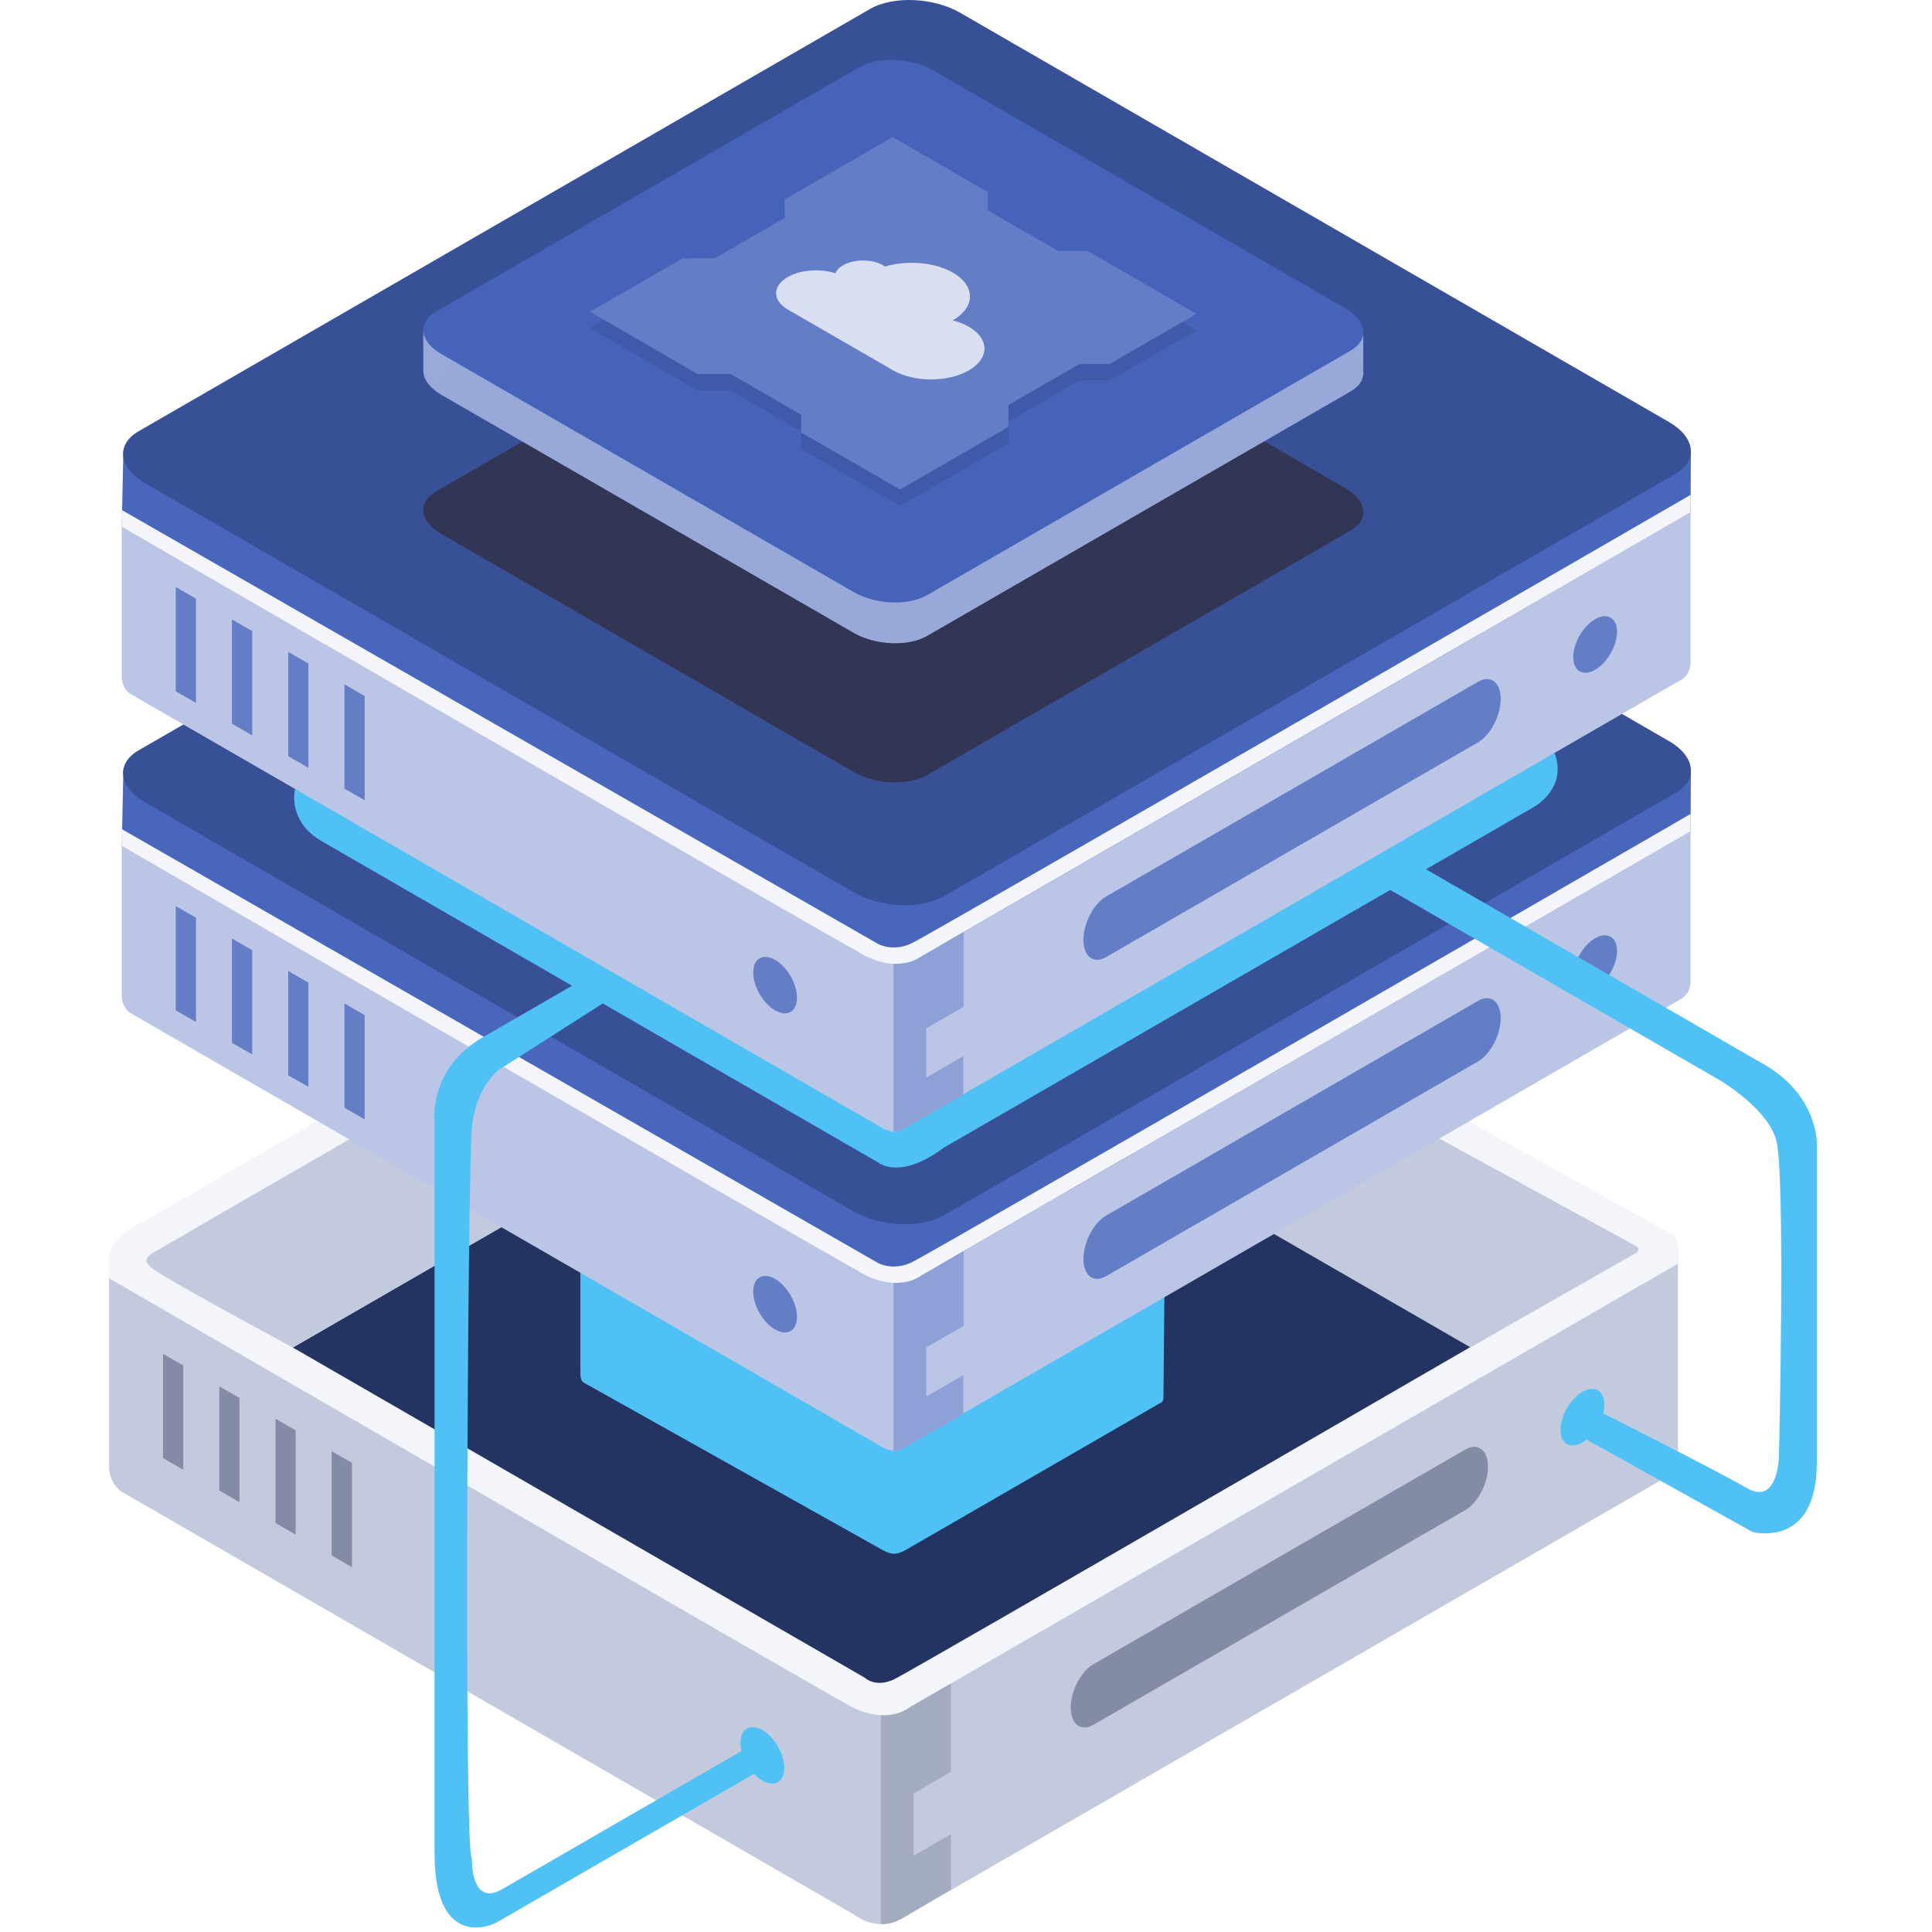
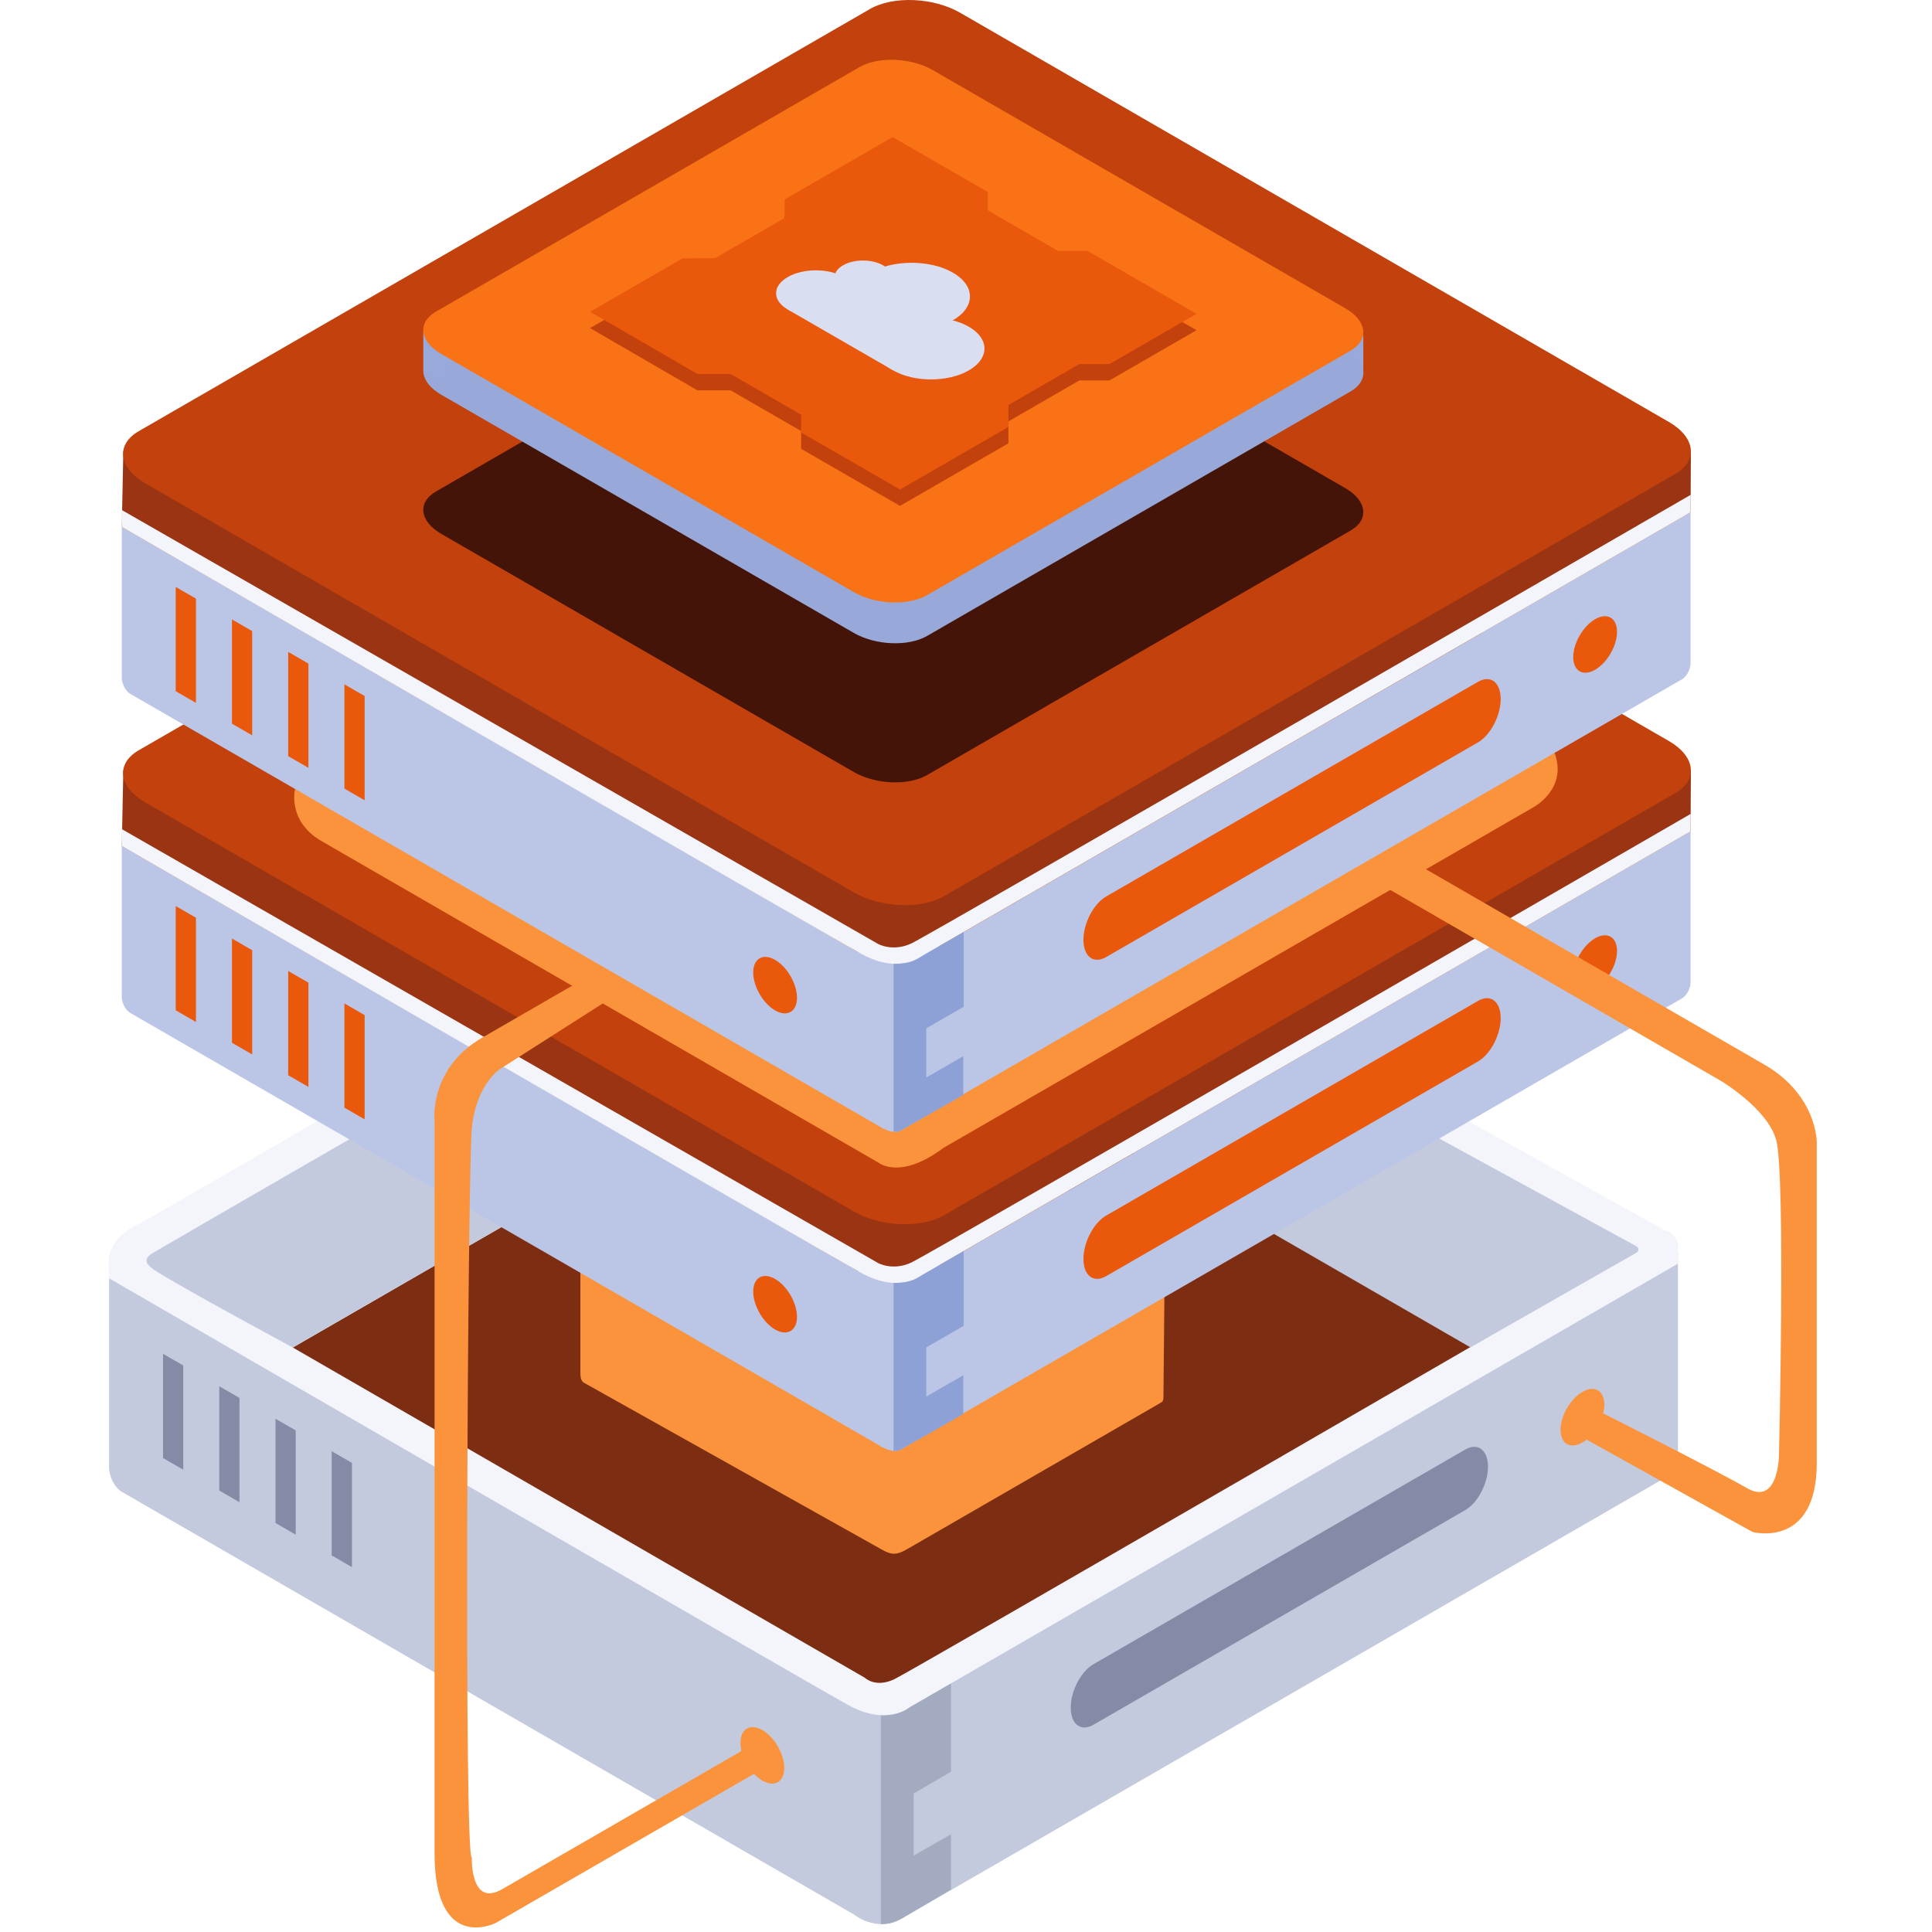
<svg xmlns="http://www.w3.org/2000/svg" width="800px" height="800px" viewBox="0 0 1024 1024" class="icon" version="1.1">
-   <path d="M642.286 470.218l-281.557 162.555v273.262l281.557-162.555V470.218z" fill="#4FC1F4" />
+   <path d="M642.286 470.218l-281.557 162.555v273.262l281.557-162.555V470.218z" fill="#fb923c" />
  <path d="M466.861 894.14L67.472 663.553c-5.332-3.078-9.658 0.194-9.658 7.301v106.92c0 4.975 3.03 10.767 6.762 12.924l392.621 226.679c5.332 3.078 9.664-0.194 9.664-7.301v-115.936zM889.335 664.317c0-5.52-3.357-8.059-7.501-5.671L466.861 898.236v110.022c0 8.283 5.041 12.094 11.252 8.507l404.66-233.629c3.623-2.09 6.562-7.713 6.562-12.542v-106.277z" fill="#C4CADD" />
-   <path d="M475.913 529.052l-324.607 187.409 320.765 185.198 324.613-187.416-320.771-185.192z" fill="#243462" />
+   <path d="M475.913 529.052l-324.607 187.409 320.765 185.198 324.613-187.416-320.771-185.192z" fill="#7c2d12" />
  <path d="M448.169 896.934l43.45-3.357 8.065 81.047-28.314 16.348s-3.242 3.375-11.209-1.266-11.991-92.772-11.991-92.772z" fill="#C4CADD" />
  <path d="M97.126 723.727l-10.719-6.186v55.259l10.719 6.186v-55.259zM126.931 740.935l-10.719-6.186v55.259l10.719 6.186v-55.259zM156.736 758.143l-10.719-6.186v55.259l10.719 6.186v-55.259zM186.535 775.351l-10.719-6.186v55.253l10.719 6.192v-55.259z" fill="#848BA6" />
-   <path d="M404.088 916.989c6.398 3.696 11.597 12.7 11.597 20.086 0 7.392-5.199 10.391-11.597 6.701-6.405-3.696-11.603-12.7-11.603-20.092 0-7.392 5.199-10.391 11.603-6.695z" fill="#4FC1F4" />
+   <path d="M404.088 916.989c6.398 3.696 11.597 12.7 11.597 20.086 0 7.392-5.199 10.391-11.597 6.701-6.405-3.696-11.603-12.7-11.603-20.092 0-7.392 5.199-10.391 11.603-6.695z" fill="#fb923c" />
  <path d="M453.046 1014.978s13.639 10.967 27.824-0.109c14.178-11.082 0.648-42.499 0.648-42.499l-28.151 0.091-0.321 42.517z" fill="#C4CADD" />
  <path d="M466.861 903.09s3.908 0.624 8.368-0.879c2.302-0.776 4.199-1.278 6.477-3.011l22.34-12.973v52.83l-19.813 11.573v32.871l19.813-11.306v29.29l-24.346 14.36s-2.521 1.533-4.987 2.575a16.681 16.681 0 0 1-4.235 1.151c-0.721 0.079-1.424 0.182-2.024 0.218-0.927 0.048-1.594 0.03-1.594 0.03v-116.73z" fill="#A3ABC1" />
  <path d="M58.42 663.838c1.46-2.418 8.156-0.8 8.156-0.8l391.779 226.194s5.599 5.538 15.572 0.824c9.071-4.284 344.99-199.007 405.987-234.368 6.096-3.539 9.422 4.538 9.422 4.538l-0.018 9.561-407.235 235.113s-11.737 10.228-32.453-1.157C428.919 892.359 57.814 677.526 57.814 677.526s-0.854-11.27 0.606-13.688z" fill="#F3F5FB" />
  <path d="M467.225 431.603l10.488-4.278 403.988 224.401-0.794 4.429-27.2 14.724L467.225 447.629v-16.026z" fill="#F3F5FB" />
  <path d="M881.701 651.726s8.216 2.545 7.635 8.98l-4.799 1.89-5.362-4.132-0.86-4.787 3.387-1.951zM69.781 663.335l-0.206-12.155L454.682 428.84l12.542 2.763v15.051L81.523 669.34l-11.743-6.005z" fill="#F3F5FB" />
  <path d="M454.137 429.155s9.792-7.919 23.576-1.83l-1.709 5.138-9.143 8.731-5.065-1.375-3.951-4.859-3.708-5.805z" fill="#F3F5FB" />
  <path d="M466.855 444.097l1.672-1.436 398.335 217.626c1.182 0.648 1.509 1.206 1.545 1.842 0.036 0.642-0.224 1.363-1.339 1.993l-87.724 50-312.737-180.557 0.248-89.469z" fill="#C4CADD" />
  <path d="M464.468 443.14s1.642-1.224 4.06-0.479l-0.036 0.957-1.642 1.357-2.078-0.915-0.303-0.921z" fill="#C4CADD" />
-   <path d="M838.723 737.735c6.405-3.702 11.603-0.697 11.603 6.701 0 7.392-5.199 16.402-11.603 20.098-6.411 3.702-11.609 0.697-11.609-6.701 0-7.392 5.199-16.402 11.609-20.098z" fill="#4FC1F4" />
+   <path d="M838.723 737.735c6.405-3.702 11.603-0.697 11.603 6.701 0 7.392-5.199 16.402-11.603 20.098-6.411 3.702-11.609 0.697-11.609-6.701 0-7.392 5.199-16.402 11.609-20.098z" fill="#fb923c" />
  <path d="M788.663 777.387c0-8.858-5.399-12.936-12.04-9.101l-197.068 113.773c-6.647 3.842-12.04 14.148-12.04 23.007 0 8.858 5.393 12.936 12.04 9.101l197.068-113.773c6.641-3.842 12.04-14.148 12.04-23.007z" fill="#848BA6" />
  <path d="M57.814 671.539s-3.236-14.615 16.281-22.964l-4.054 5.72c21.322 22.861 16.499 26.163-9.598 13.536l-2.63 3.708z" fill="#F3F5FB" />
  <path d="M155.215 714.208L466.861 534.281V444.673s-0.897-2.405-2.593-1.43c-30.617 17.59-322.941 185.592-383.762 221.147-1.357 0.8-3.217 2.472-2.781 4.393 0.37 1.618 2.842 3.508 3.945 4.241 12.452 8.307 73.546 41.184 73.546 41.184z" fill="#C4CADD" />
-   <path d="M307.609 656.797l310.119-30.671-1.072 113.597c-0.012 0.976 0.036 1.987-0.321 2.684-0.364 0.697-0.454 0.691-1.842 1.491l-133.834 77.266c-2.218 1.285-4.49 2.29-6.665 2.339-2.169 0.042-4.247-0.873-6.374-2.06L311.141 733.797c-2.284-1.278-2.351-1.206-2.939-2.387-0.588-1.182-0.594-2.999-0.594-4.708v-69.904z" fill="#4FC1F4" />
+   <path d="M307.609 656.797l310.119-30.671-1.072 113.597c-0.012 0.976 0.036 1.987-0.321 2.684-0.364 0.697-0.454 0.691-1.842 1.491l-133.834 77.266c-2.218 1.285-4.49 2.29-6.665 2.339-2.169 0.042-4.247-0.873-6.374-2.06L311.141 733.797c-2.284-1.278-2.351-1.206-2.939-2.387-0.588-1.182-0.594-2.999-0.594-4.708v-69.904z" fill="#fb923c" />
  <path d="M473.593 684.566L64.546 448.399v79.866c0 3.32 2.018 7.18 4.508 8.616l398.098 229.842c3.551 2.054 6.441-0.127 6.441-4.865V684.566zM896.043 440.661L473.593 684.566v79.866c0 3.314 2.018 4.841 4.508 3.405l413.434-238.694c2.49-1.436 4.508-5.302 4.508-8.616V440.661z" fill="#BBC6E6" />
-   <path d="M471.539 645.964l2.054 38.603 422.45-243.905 0.164-32.162-424.668 237.464z" fill="#4867BC" />
-   <path d="M65.37 408.021l-0.824 40.378 409.047 236.167v-37.397L65.37 408.021z" fill="#4867BC" />
-   <path d="M508.893 175.877c-14.136-8.162-35.549-9.046-47.789-1.981L73.507 397.672c-12.239 7.071-10.7 19.432 3.429 27.593l375.625 216.863c14.13 8.162 35.549 9.052 47.789 1.981l387.598-223.777c12.239-7.065 10.7-19.432-3.436-27.593L508.893 175.877z" fill="#375096" />
+   <path d="M471.539 645.964l2.054 38.603 422.45-243.905 0.164-32.162-424.668 237.464z" fill="#9a3412" />
+   <path d="M65.37 408.021l-0.824 40.378 409.047 236.167v-37.397L65.37 408.021z" fill="#9a3412" />
+   <path d="M508.893 175.877c-14.136-8.162-35.549-9.046-47.789-1.981L73.507 397.672c-12.239 7.071-10.7 19.432 3.429 27.593l375.625 216.863c14.13 8.162 35.549 9.052 47.789 1.981l387.598-223.777c12.239-7.065 10.7-19.432-3.436-27.593L508.893 175.877z" fill="#c2410c" />
  <path d="M454.9 673.805l43.45-3.357 8.065 81.041-28.314 16.348s-3.242 3.381-11.209-1.26c-7.968-4.647-11.991-92.772-11.991-92.772z" fill="#BBC6E6" />
  <path d="M64.34 439.322l401.037 230.09s7.816 4.405 17.79-0.303c9.979-4.714 412.925-237.719 412.925-237.719l-0.048 9.27-407.229 235.113s-11.737 10.228-32.453-1.157c-20.71-11.385-391.815-226.218-391.815-226.218l-0.206-9.077z" fill="#F3F5FB" />
-   <path d="M103.857 486.408l-10.719-6.186v55.259l10.719 6.186v-55.259zM133.662 503.616l-10.719-6.186v55.259l10.719 6.186v-55.259zM163.467 520.824l-10.719-6.186v55.253l10.719 6.192v-55.259zM193.266 538.032l-10.719-6.192v55.259l10.719 6.186v-55.253zM410.814 677.871c6.405 3.696 11.603 12.694 11.603 20.086 0 7.392-5.199 10.391-11.603 6.695-6.398-3.696-11.597-12.694-11.597-20.086 0-7.392 5.199-10.391 11.597-6.695zM845.455 497.302c6.405-3.702 11.603-0.697 11.603 6.701 0 7.392-5.199 16.402-11.603 20.098-6.411 3.702-11.609 0.697-11.609-6.701 0-7.392 5.199-16.402 11.609-20.098z" fill="#637DC6" />
+   <path d="M103.857 486.408l-10.719-6.186v55.259l10.719 6.186v-55.259zM133.662 503.616l-10.719-6.186v55.259l10.719 6.186v-55.259zM163.467 520.824l-10.719-6.186v55.253l10.719 6.192v-55.259zM193.266 538.032l-10.719-6.192v55.259l10.719 6.186v-55.253zM410.814 677.871c6.405 3.696 11.603 12.694 11.603 20.086 0 7.392-5.199 10.391-11.603 6.695-6.398-3.696-11.597-12.694-11.597-20.086 0-7.392 5.199-10.391 11.597-6.695zM845.455 497.302c6.405-3.702 11.603-0.697 11.603 6.701 0 7.392-5.199 16.402-11.603 20.098-6.411 3.702-11.609 0.697-11.609-6.701 0-7.392 5.199-16.402 11.609-20.098z" fill="#ea580c" />
  <path d="M473.593 679.961s4.247 0.212 8.701-0.976c2.302-0.618 4.241-1.836 6.52-3.211l21.964-12.682v39.627l-19.813 11.434v26.06l19.601-11.318v20.589l-33.174 18.85s-0.357 0.194-0.794 0.351c-0.364 0.121-0.782 0.206-1.066 0.254-0.612 0.103-1.939 0.048-1.939 0.048V679.961z" fill="#8EA1D6" />
-   <path d="M795.394 539.607c0-8.865-5.399-12.942-12.04-9.101L586.287 644.279c-6.647 3.835-12.04 14.142-12.04 23.007 0 8.858 5.393 12.936 12.04 9.101l197.068-113.779c6.641-3.835 12.04-14.142 12.04-23.001z" fill="#637DC6" />
+   <path d="M795.394 539.607c0-8.865-5.399-12.942-12.04-9.101L586.287 644.279c-6.647 3.835-12.04 14.142-12.04 23.007 0 8.858 5.393 12.936 12.04 9.101l197.068-113.779c6.641-3.835 12.04-14.142 12.04-23.001z" fill="#ea580c" />
  <path d="M722.581 386.577v21.134l-14.627 6.756-2.945-19.226 17.572-8.665z" fill="#98AADA" />
  <path d="M494.418 267.588c-11.494-6.635-28.908-7.356-38.863-1.612L231.069 395.587c-9.949 5.744-8.701 15.796 2.793 22.431l218.657 126.242c11.488 6.635 28.902 7.356 38.857 1.612l224.485-129.605c9.949-5.75 8.701-15.802-2.793-22.437L494.418 267.588z" fill="#98A9D9" />
  <path d="M224.356 383.596v20.959l8.822 7.756 8.537-16.96-17.359-11.755z" fill="#98AADA" />
-   <path d="M494.418 245.975c-11.494-6.635-28.908-7.356-38.863-1.612l-224.485 129.605c-9.949 5.75-8.701 15.802 2.793 22.437l218.657 126.242c11.488 6.635 28.902 7.356 38.857 1.612l224.485-129.611c9.949-5.744 8.701-15.796-2.793-22.431L494.418 245.975z" fill="#4463B9" />
-   <path d="M473.102 290.122l50.412 29.108v9.701l37.282 21.528h15.62l57.768 33.356-46.116 26.624h-15.984l-37.603 21.71v11.621l-57.453 33.174-52.412-30.259v-9.41l-37.343-21.558h-17.584l-56.944-33.016 48.97-28.272 17.329-0.151 36.864-21.286-0.048-9.822 57.241-33.047z" fill="#3E5AA9" />
-   <path d="M473.102 281.457l50.412 29.102v9.707l37.282 21.528h15.62l57.768 33.35-46.116 26.63h-15.984l-37.603 21.71v11.621l-57.453 33.174-52.412-30.265v-9.404l-37.343-21.558h-17.584l-56.944-33.016 48.97-28.272 17.329-0.158 36.864-21.28-0.048-9.822 57.241-33.047z" fill="#637DC6" />
+   <path d="M494.418 245.975c-11.494-6.635-28.908-7.356-38.863-1.612l-224.485 129.605c-9.949 5.75-8.701 15.802 2.793 22.437l218.657 126.242c11.488 6.635 28.902 7.356 38.857 1.612l224.485-129.611c9.949-5.744 8.701-15.796-2.793-22.431L494.418 245.975z" fill="#f97316" />
+   <path d="M473.102 290.122l50.412 29.108v9.701l37.282 21.528h15.62l57.768 33.356-46.116 26.624h-15.984l-37.603 21.71v11.621l-57.453 33.174-52.412-30.259v-9.41l-37.343-21.558h-17.584l-56.944-33.016 48.97-28.272 17.329-0.151 36.864-21.286-0.048-9.822 57.241-33.047z" fill="#c2410c" />
+   <path d="M473.102 281.457l50.412 29.102v9.707l37.282 21.528h15.62l57.768 33.35-46.116 26.63h-15.984l-37.603 21.71v11.621l-57.453 33.174-52.412-30.265v-9.404l-37.343-21.558h-17.584l-56.944-33.016 48.97-28.272 17.329-0.158 36.864-21.28-0.048-9.822 57.241-33.047z" fill="#ea580c" />
  <path d="M417.515 355.652c8.216-4.744 21.565-4.744 29.781 0 8.216 4.744 8.216 12.445 0 17.19-8.216 4.75-21.565 4.75-29.781 0-8.222-4.744-8.222-12.445 0-17.19z" fill="#D9DFF1" />
  <path d="M446.805 349.423c5.859-3.381 15.378-3.381 21.237 0 5.859 3.381 5.859 8.877 0 12.258s-15.378 3.381-21.237 0c-5.859-3.381-5.859-8.877 0-12.258z" fill="#D9DFF1" />
  <path d="M461.299 353.313c12.07-6.968 31.671-6.968 43.741 0 12.076 6.974 12.076 18.287 0 25.261-12.07 6.968-31.671 6.968-43.741 0-12.076-6.974-12.076-18.287 0-25.261z" fill="#D9DFF1" />
  <path d="M473.417 381.979c11.064-6.386 29.023-6.386 40.081 0 11.058 6.386 11.058 16.754 0 23.14-11.058 6.386-29.017 6.386-40.081 0-11.058-6.386-11.058-16.754 0-23.14z" fill="#D9DFF1" />
  <path d="M447.296 355.652l-29.781 17.19 55.902 32.277 29.781-17.19-55.902-32.277z" fill="#D9DFF1" />
-   <path d="M156.378 418.176s-4.35 17.002 14.051 27.63l295.135 170.395s11.421 9.519 34.507-7.81l312.283-180.296s18.795-9.701 11.603-29.06L473.593 580.907 156.378 418.176z" fill="#4FC1F4" />
+   <path d="M156.378 418.176s-4.35 17.002 14.051 27.63l295.135 170.395s11.421 9.519 34.507-7.81l312.283-180.296s18.795-9.701 11.603-29.06L473.593 580.907 156.378 418.176z" fill="#fb923c" />
  <path d="M473.593 515.443L64.546 279.282v79.866c0 3.314 2.018 7.174 4.508 8.61l398.098 229.842c3.551 2.054 6.441-0.127 6.441-4.865V515.443zM896.043 271.538L473.593 515.443v79.866c0 3.32 2.018 4.847 4.508 3.411l413.434-238.7c2.49-1.436 4.508-5.296 4.508-8.616V271.538z" fill="#BBC6E6" />
-   <path d="M471.539 476.841l2.054 38.603 422.45-243.905 0.164-32.162-424.668 237.464z" fill="#4867BC" />
-   <path d="M65.37 238.898l-0.824 40.384 409.047 236.161v-37.397L65.37 238.898z" fill="#4867BC" />
-   <path d="M508.893 6.754C494.757-1.408 473.344-2.293 461.105 4.772L73.507 228.555c-12.239 7.065-10.7 19.432 3.429 27.587L452.562 473.011c14.13 8.156 35.549 9.046 47.789 1.981l387.598-223.783c12.239-7.065 10.7-19.432-3.436-27.587L508.893 6.754z" fill="#375096" />
+   <path d="M471.539 476.841l2.054 38.603 422.45-243.905 0.164-32.162-424.668 237.464z" fill="#9a3412" />
+   <path d="M65.37 238.898l-0.824 40.384 409.047 236.161v-37.397L65.37 238.898z" fill="#9a3412" />
+   <path d="M508.893 6.754C494.757-1.408 473.344-2.293 461.105 4.772L73.507 228.555c-12.239 7.065-10.7 19.432 3.429 27.587L452.562 473.011c14.13 8.156 35.549 9.046 47.789 1.981l387.598-223.783c12.239-7.065 10.7-19.432-3.436-27.587L508.893 6.754z" fill="#c2410c" />
  <path d="M454.9 504.682l43.45-3.357 8.065 81.041-28.314 16.354s-3.242 3.375-11.209-1.266-11.991-92.772-11.991-92.772z" fill="#BBC6E6" />
  <path d="M64.34 270.199l401.037 230.096s7.816 4.405 17.79-0.309c9.979-4.708 412.925-237.713 412.925-237.713l-0.048 9.264-407.229 235.113s-11.737 10.228-32.453-1.157C435.65 494.109 64.546 279.282 64.546 279.282l-0.206-9.083z" fill="#F3F5FB" />
-   <path d="M103.857 317.285l-10.719-6.186v55.259l10.719 6.186v-55.259zM133.662 334.493l-10.719-6.186v55.259l10.719 6.186v-55.259zM163.467 351.701l-10.719-6.186v55.259l10.719 6.186v-55.259zM193.266 368.909l-10.719-6.186v55.253l10.719 6.192v-55.259zM410.814 508.748c6.405 3.696 11.603 12.694 11.603 20.086 0 7.392-5.199 10.391-11.603 6.695-6.398-3.696-11.597-12.694-11.597-20.086 0-7.392 5.199-10.391 11.597-6.695zM845.455 328.179c6.405-3.696 11.603-0.697 11.603 6.701s-5.199 16.402-11.603 20.104c-6.411 3.696-11.609 0.691-11.609-6.701 0-7.398 5.199-16.408 11.609-20.104z" fill="#637DC6" />
+   <path d="M103.857 317.285l-10.719-6.186v55.259l10.719 6.186v-55.259zM133.662 334.493l-10.719-6.186v55.259l10.719 6.186v-55.259zM163.467 351.701l-10.719-6.186v55.259l10.719 6.186v-55.259zM193.266 368.909l-10.719-6.186v55.253l10.719 6.192v-55.259zM410.814 508.748c6.405 3.696 11.603 12.694 11.603 20.086 0 7.392-5.199 10.391-11.603 6.695-6.398-3.696-11.597-12.694-11.597-20.086 0-7.392 5.199-10.391 11.597-6.695zM845.455 328.179c6.405-3.696 11.603-0.697 11.603 6.701s-5.199 16.402-11.603 20.104c-6.411 3.696-11.609 0.691-11.609-6.701 0-7.398 5.199-16.408 11.609-20.104z" fill="#ea580c" />
  <path d="M473.593 510.839s4.247 0.218 8.701-0.976c2.302-0.612 4.241-1.836 6.52-3.211l21.964-12.676v39.621l-19.813 11.44v26.054l19.601-11.312v20.589l-33.174 18.85s-0.357 0.194-0.794 0.345a6.847 6.847 0 0 1-1.066 0.254c-0.612 0.109-1.939 0.055-1.939 0.055V510.839z" fill="#8EA1D6" />
-   <path d="M795.394 370.484c0-8.858-5.399-12.936-12.04-9.101L586.287 475.156c-6.647 3.842-12.04 14.148-12.04 23.007 0 8.858 5.393 12.936 12.04 9.101l197.068-113.779c6.641-3.835 12.04-14.142 12.04-23.001z" fill="#637DC6" />
-   <path d="M494.418 132.511c-11.494-6.641-28.908-7.362-38.863-1.612l-224.485 129.605c-9.949 5.744-8.701 15.796 2.793 22.437L452.519 409.178c11.488 6.635 28.902 7.362 38.857 1.612l224.485-129.605c9.949-5.744 8.701-15.802-2.793-22.437L494.418 132.511z" fill="#323654" />
+   <path d="M795.394 370.484c0-8.858-5.399-12.936-12.04-9.101L586.287 475.156c-6.647 3.842-12.04 14.148-12.04 23.007 0 8.858 5.393 12.936 12.04 9.101l197.068-113.779c6.641-3.835 12.04-14.142 12.04-23.001z" fill="#ea580c" />
+   <path d="M494.418 132.511c-11.494-6.641-28.908-7.362-38.863-1.612l-224.485 129.605c-9.949 5.744-8.701 15.796 2.793 22.437L452.519 409.178c11.488 6.635 28.902 7.362 38.857 1.612l224.485-129.605c9.949-5.744 8.701-15.802-2.793-22.437L494.418 132.511z" fill="#431407" />
  <path d="M722.581 177.773v21.134l-14.627 6.756-2.945-19.232 17.572-8.659z" fill="#98AADA" />
  <path d="M494.418 58.784c-11.494-6.635-28.908-7.356-38.863-1.612l-224.485 129.605c-9.949 5.75-8.701 15.802 2.793 22.437l218.657 126.242c11.488 6.635 28.902 7.356 38.857 1.606l224.485-129.605c9.949-5.744 8.701-15.796-2.793-22.431L494.418 58.784z" fill="#98A9D9" />
  <path d="M224.356 174.792v20.959l8.822 7.756 8.537-16.96-17.359-11.755z" fill="#98AADA" />
-   <path d="M494.418 37.171c-11.494-6.635-28.908-7.356-38.863-1.612l-224.485 129.605c-9.949 5.75-8.701 15.802 2.793 22.437l218.657 126.236c11.488 6.641 28.902 7.362 38.857 1.612l224.485-129.605c9.949-5.744 8.701-15.796-2.793-22.437L494.418 37.171z" fill="#4463B9" />
-   <path d="M473.102 81.318l50.412 29.102v9.707l37.282 21.528h15.62l57.768 33.35-46.116 26.624h-15.984L534.481 223.344v11.621l-57.453 33.168-52.412-30.259v-9.404l-37.343-21.558h-17.584l-56.944-33.016 48.97-28.272 17.329-0.158 36.864-21.28-0.048-9.822 57.241-33.047z" fill="#3E5AA9" />
-   <path d="M473.102 72.653l50.412 29.102v9.707l37.282 21.528h15.62l57.768 33.35-46.116 26.624h-15.984l-37.603 21.71v11.628l-57.453 33.168-52.412-30.259v-9.404l-37.343-21.558h-17.584l-56.944-33.016 48.97-28.272 17.329-0.158 36.864-21.286-0.048-9.816 57.241-33.047z" fill="#637DC6" />
+   <path d="M494.418 37.171c-11.494-6.635-28.908-7.356-38.863-1.612l-224.485 129.605c-9.949 5.75-8.701 15.802 2.793 22.437l218.657 126.236c11.488 6.641 28.902 7.362 38.857 1.612l224.485-129.605c9.949-5.744 8.701-15.796-2.793-22.437L494.418 37.171z" fill="#f97316" />
+   <path d="M473.102 81.318l50.412 29.102v9.707l37.282 21.528h15.62l57.768 33.35-46.116 26.624h-15.984L534.481 223.344v11.621l-57.453 33.168-52.412-30.259v-9.404l-37.343-21.558h-17.584l-56.944-33.016 48.97-28.272 17.329-0.158 36.864-21.28-0.048-9.822 57.241-33.047z" fill="#c2410c" />
+   <path d="M473.102 72.653l50.412 29.102v9.707l37.282 21.528h15.62l57.768 33.35-46.116 26.624h-15.984l-37.603 21.71v11.628l-57.453 33.168-52.412-30.259v-9.404l-37.343-21.558h-17.584l-56.944-33.016 48.97-28.272 17.329-0.158 36.864-21.286-0.048-9.816 57.241-33.047z" fill="#ea580c" />
  <path d="M417.515 146.841c8.216-4.744 21.565-4.744 29.781 0 8.216 4.75 8.216 12.452 0 17.196-8.216 4.744-21.565 4.744-29.781 0-8.222-4.744-8.222-12.445 0-17.196z" fill="#D9DFF1" />
  <path d="M446.805 140.618c5.859-3.387 15.378-3.387 21.237 0 5.859 3.381 5.859 8.871 0 12.258-5.859 3.381-15.378 3.381-21.237 0-5.859-3.387-5.859-8.877 0-12.258z" fill="#D9DFF1" />
  <path d="M461.299 144.508c12.07-6.968 31.671-6.968 43.741 0 12.076 6.968 12.076 18.287 0 25.255-12.07 6.974-31.671 6.974-43.741 0-12.076-6.968-12.076-18.287 0-25.255z" fill="#D9DFF1" />
  <path d="M473.417 173.174c11.064-6.386 29.023-6.386 40.081 0 11.058 6.386 11.058 16.754 0 23.14-11.058 6.386-29.017 6.386-40.081 0-11.058-6.386-11.058-16.754 0-23.14z" fill="#D9DFF1" />
  <path d="M447.296 146.841l-29.781 17.196 55.902 32.277 29.781-17.196-55.902-32.277z" fill="#D9DFF1" />
-   <path d="M829.325 756.561l99.558 55.417s34.046 9.155 34.046-36.646V605.458s0.261-24.994-27.836-41.22L748.006 456.227l-18.971 10.955 183.035 105.672s24.909 14.796 29.381 31.526c4.981 18.62 1.442 167.045 1.442 167.045s-0.248 26.969-17.038 17.275c-16.79-9.689-80.114-41.614-80.114-41.614l-16.414 9.477zM397.551 923.8l15.227 8.792-150.043 86.622s-32.41 16.39-32.41-36.997v-388.331s-3.139-27.521 25.406-44.002l57.065-32.944 15.772 9.101-63.979 40.857s-12.482 8.58-14.518 31.223c-2.169 24.115-4.254 388.985 0 386.277 0 0-1.006 26.787 16.087 16.917l125.788-72.625 5.605-4.89z" fill="#4FC1F4" />
+   <path d="M829.325 756.561l99.558 55.417s34.046 9.155 34.046-36.646V605.458s0.261-24.994-27.836-41.22L748.006 456.227l-18.971 10.955 183.035 105.672s24.909 14.796 29.381 31.526c4.981 18.62 1.442 167.045 1.442 167.045s-0.248 26.969-17.038 17.275c-16.79-9.689-80.114-41.614-80.114-41.614l-16.414 9.477zM397.551 923.8l15.227 8.792-150.043 86.622s-32.41 16.39-32.41-36.997v-388.331s-3.139-27.521 25.406-44.002l57.065-32.944 15.772 9.101-63.979 40.857s-12.482 8.58-14.518 31.223c-2.169 24.115-4.254 388.985 0 386.277 0 0-1.006 26.787 16.087 16.917l125.788-72.625 5.605-4.89z" fill="#fb923c" />
</svg>
